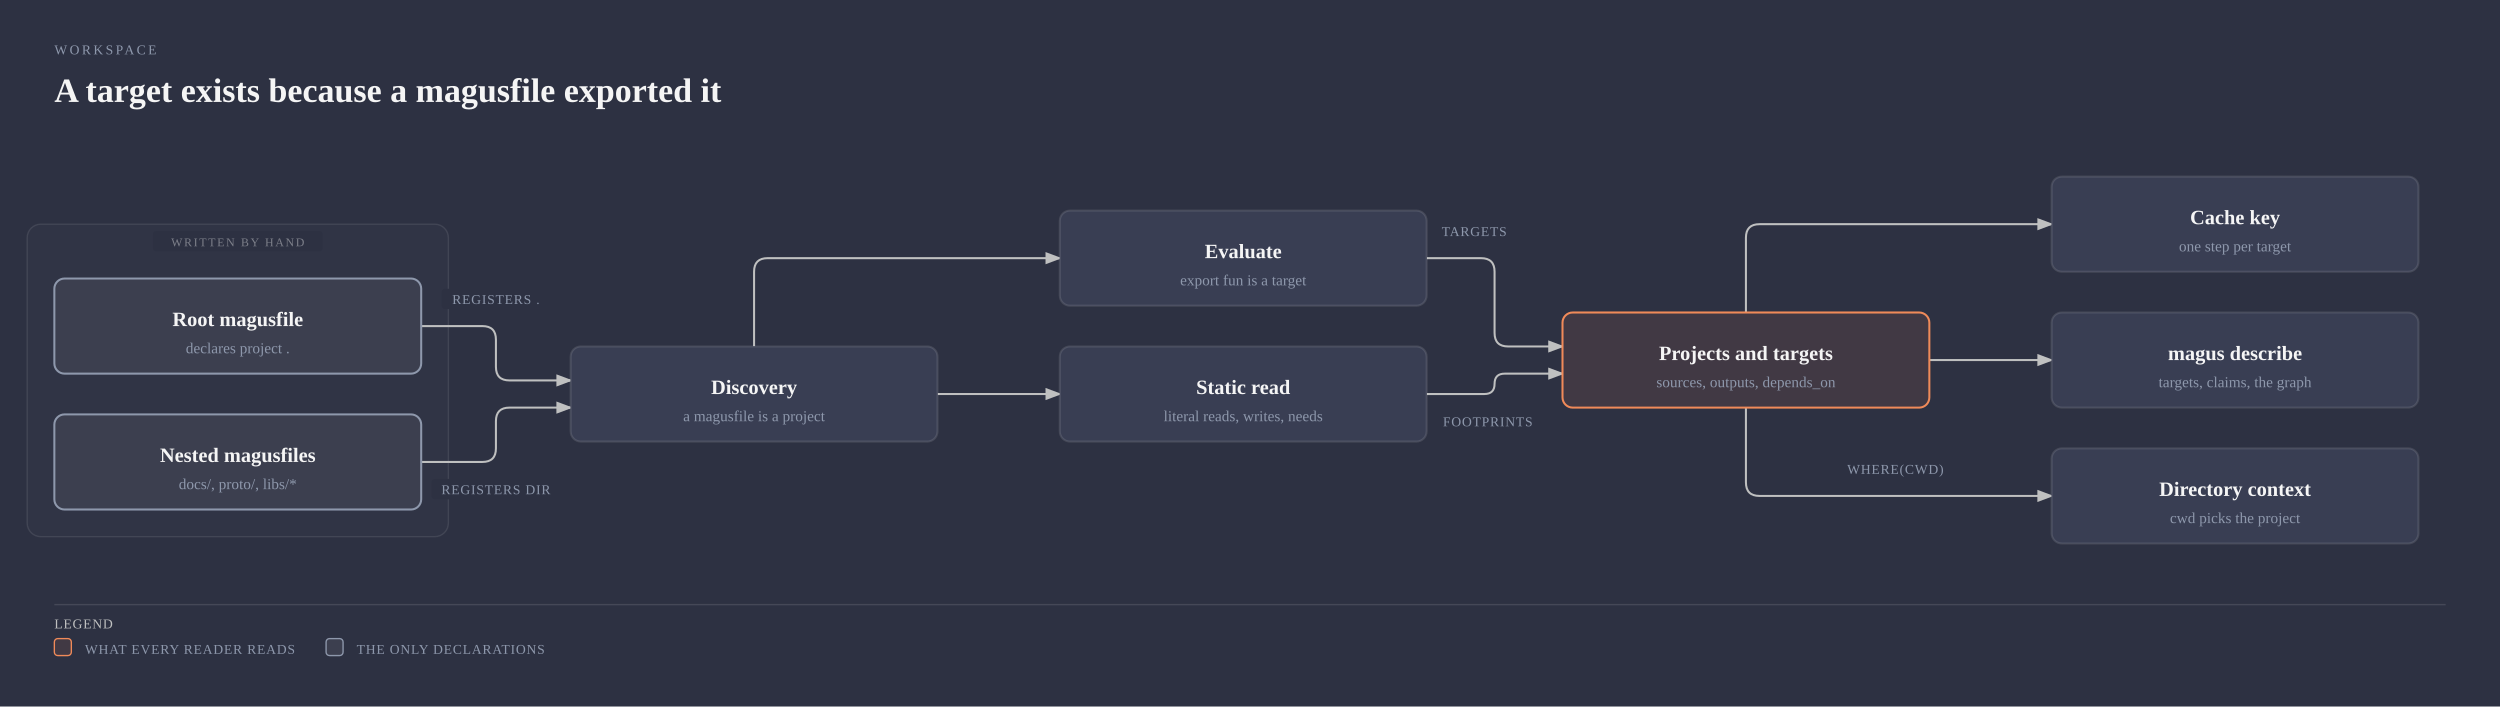
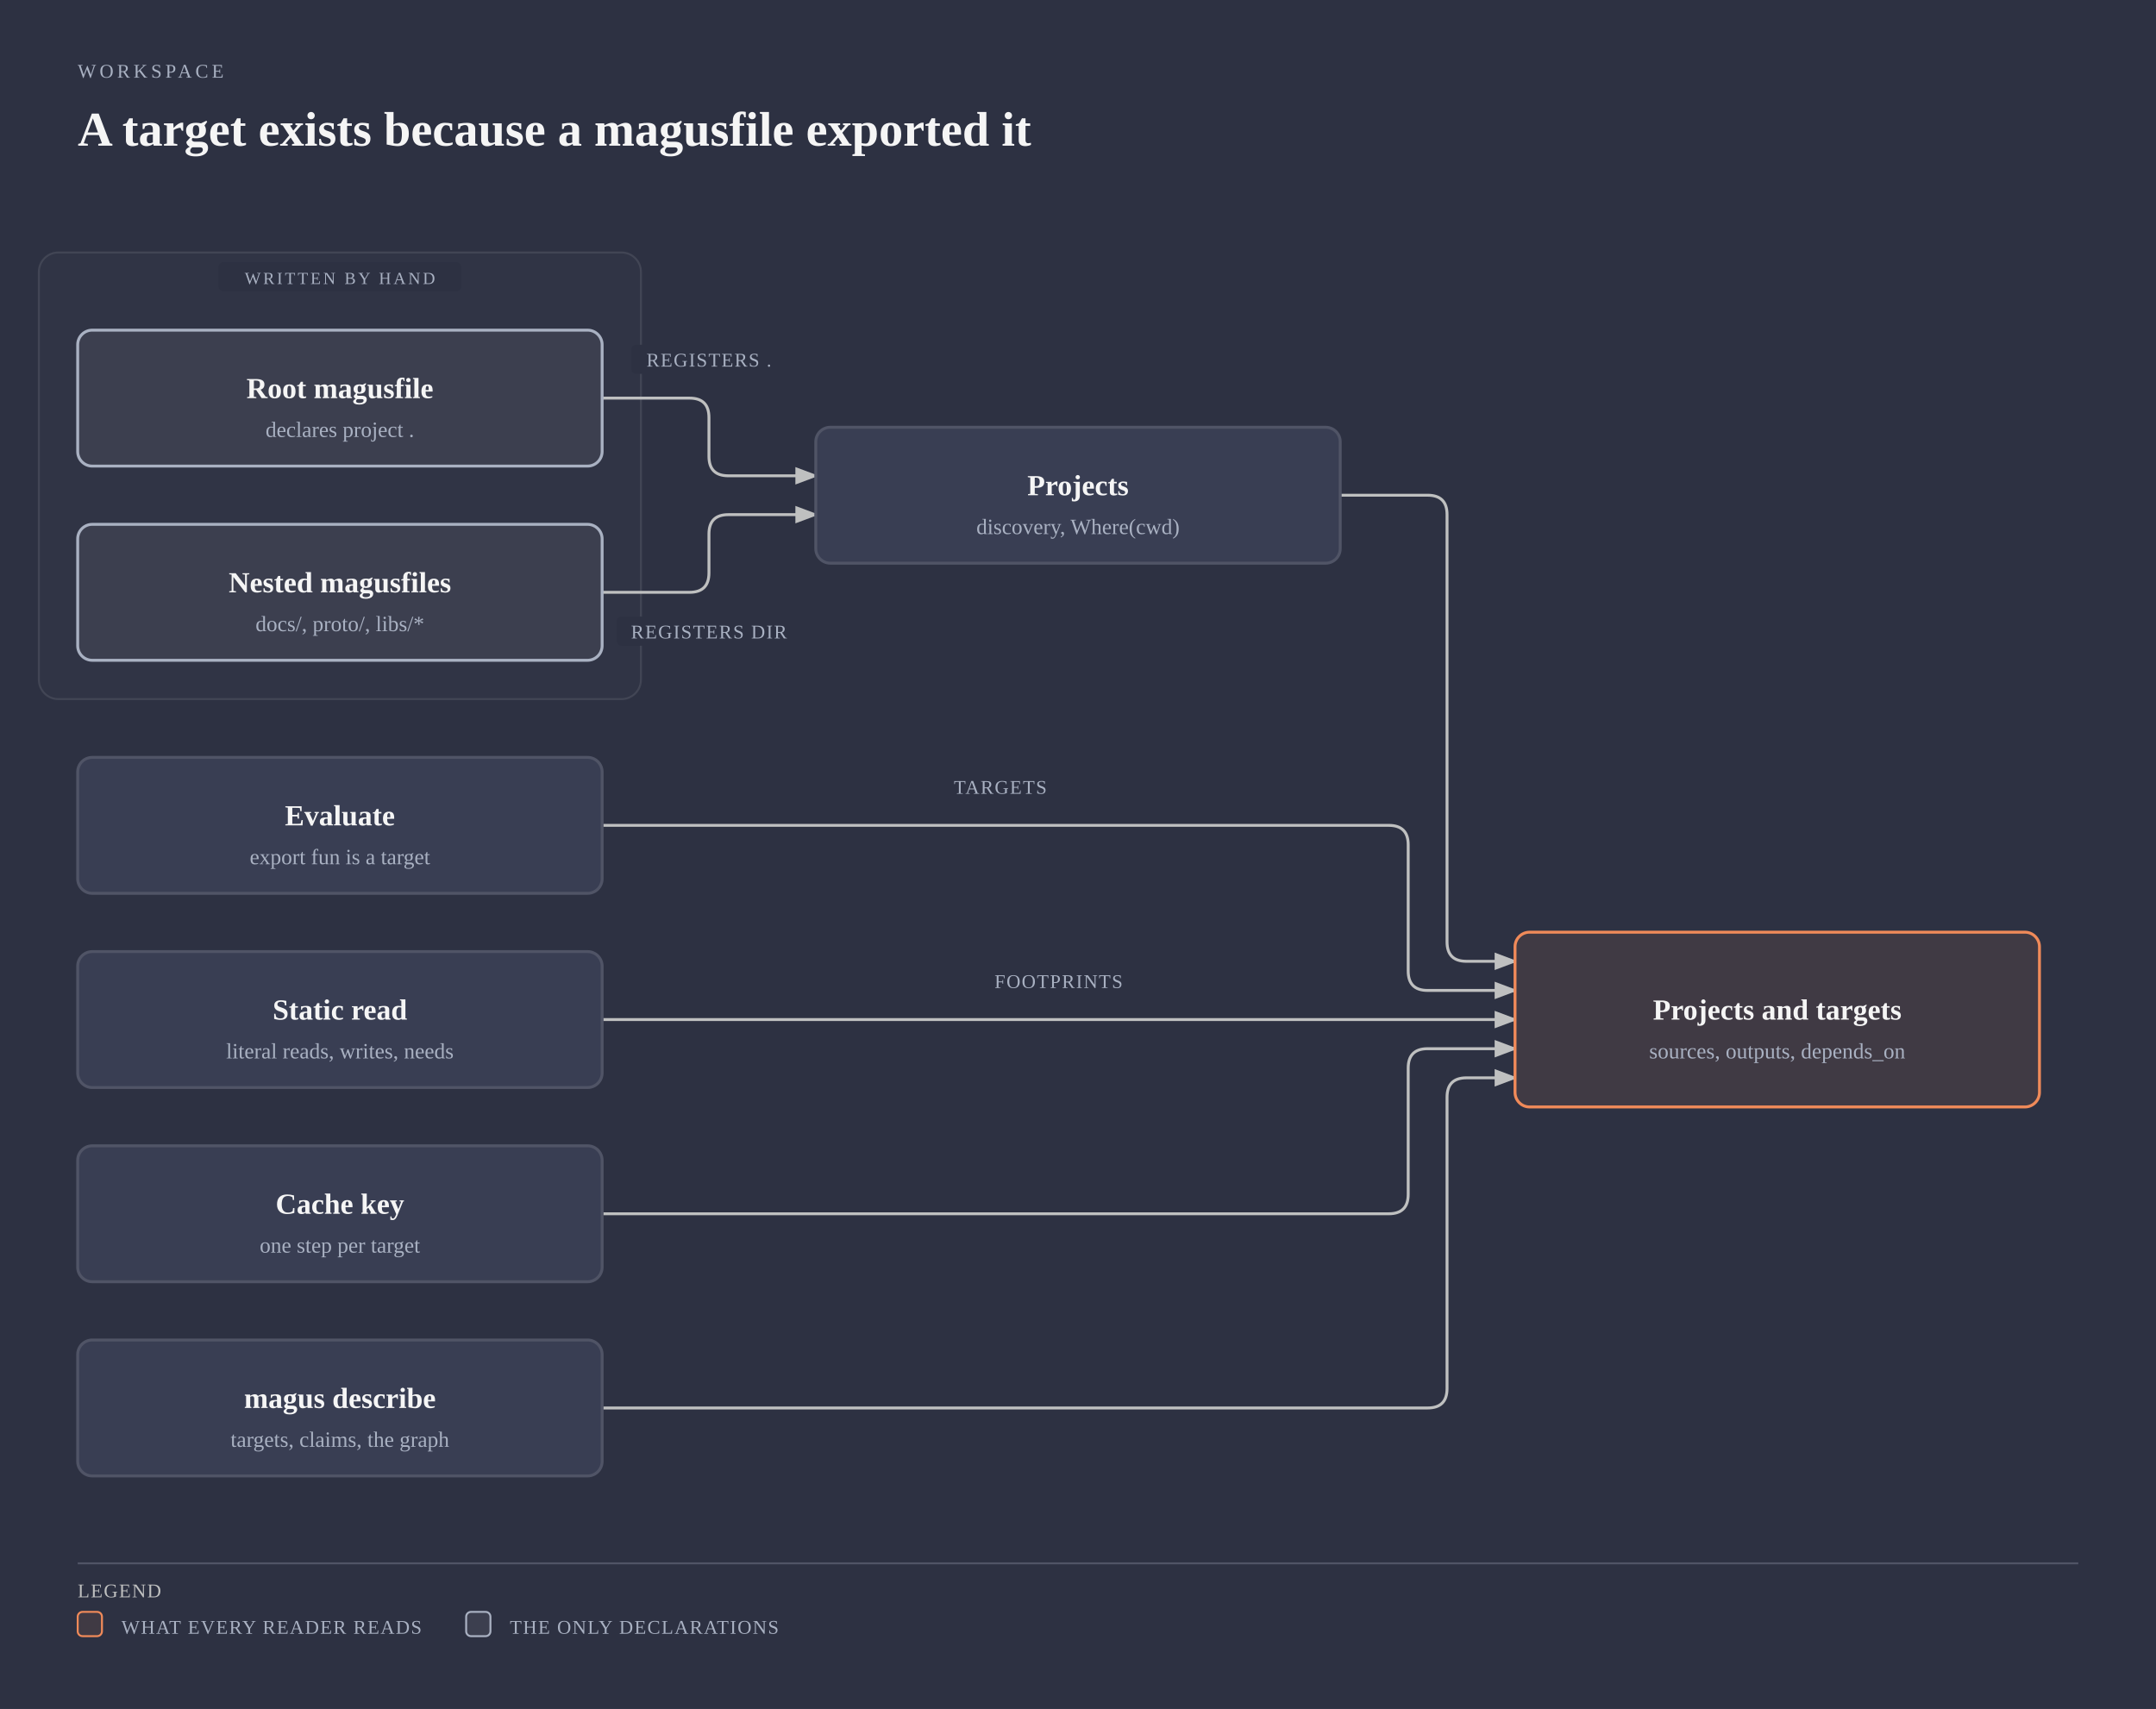
- <svg xmlns="http://www.w3.org/2000/svg" viewBox="0 0 1472 416" width="1472" height="416" role="img" aria-labelledby="workspace-load-title workspace-load-desc" class="magus-diagram">
+ <svg xmlns="http://www.w3.org/2000/svg" viewBox="0 0 888 704" width="888" height="704" role="img" aria-labelledby="workspace-load-title workspace-load-desc" class="magus-diagram">
  <defs>
    <marker id="workspace-load-arrow-default" markerWidth="8" markerHeight="6" refX="7" refY="3" orient="auto">
      <polygon points="0 0, 8 3, 0 6" fill="#bfc0c0" />
    </marker>
    <marker id="workspace-load-arrow-accent" markerWidth="8" markerHeight="6" refX="7" refY="3" orient="auto">
      <polygon points="0 0, 8 3, 0 6" fill="#f08a59" />
    </marker>
    <marker id="workspace-load-arrow-link" markerWidth="8" markerHeight="6" refX="7" refY="3" orient="auto">
      <polygon points="0 0, 8 3, 0 6" fill="#6a95d8" />
    </marker>
  </defs>
  <rect width="100%" height="100%" fill="#2d3142" />
-   <text x="32" y="32" fill="#8e98ac" font-size="8" font-family="var(--pico-font-family-monospace, monospace)" style="font-variant-ligatures:none" letter-spacing="0.18em">WORKSPACE</text>
+   <text x="32" y="32" fill="#a9b1c2" font-size="8" font-family="var(--pico-font-family-monospace, monospace)" style="font-variant-ligatures:none" letter-spacing="0.18em">WORKSPACE</text>
  <text x="32" y="60" fill="#f5f5f5" font-size="20" font-weight="600" font-family="var(--pico-font-family, sans-serif)">A target exists because a magusfile exported it</text>
  <g transform="translate(0,40)">
-     <rect x="16" y="92" width="248" height="184" rx="8" fill="#f5f5f5" fill-opacity="0.02" stroke="#f5f5f5" stroke-opacity="0.1" stroke-width="0.8" />
-     <rect x="90" y="96" width="100" height="12" rx="2" fill="#2d3142" />
-     <text x="140" y="105" fill="#f5f5f5" fill-opacity="0.4" font-size="7" font-family="var(--pico-font-family-monospace, monospace)" style="font-variant-ligatures:none" text-anchor="middle" letter-spacing="0.14em">WRITTEN BY HAND</text>
-     <path data-edge="rootmf-&gt;discover" id="workspace-load-edge-rootmf-discover" d="M 248 152 L 284 152 Q 292 152 292 160 L 292 176 Q 292 184 300 184 L 336 184" fill="none" stroke="#bfc0c0" stroke-width="1.2" marker-end="url(#workspace-load-arrow-default)" />
-     <path data-edge="nestedmf-&gt;discover" id="workspace-load-edge-nestedmf-discover" d="M 248 232 L 284 232 Q 292 232 292 224 L 292 208 Q 292 200 300 200 L 336 200" fill="none" stroke="#bfc0c0" stroke-width="1.2" marker-end="url(#workspace-load-arrow-default)" />
-     <path data-edge="discover-&gt;interp" id="workspace-load-edge-discover-interp" d="M 444 164 L 444 120 Q 444 112 452 112 L 624 112" fill="none" stroke="#bfc0c0" stroke-width="1.2" marker-end="url(#workspace-load-arrow-default)" />
-     <path data-edge="discover-&gt;extract" id="workspace-load-edge-discover-extract" d="M 552 192 L 624 192" fill="none" stroke="#bfc0c0" stroke-width="1.2" marker-end="url(#workspace-load-arrow-default)" />
-     <path data-edge="interp-&gt;model" id="workspace-load-edge-interp-model" d="M 840 112 L 872 112 Q 880 112 880 120 L 880 156 Q 880 164 888 164 L 920 164" fill="none" stroke="#bfc0c0" stroke-width="1.2" marker-end="url(#workspace-load-arrow-default)" />
-     <path data-edge="extract-&gt;model" id="workspace-load-edge-extract-model" d="M 840 192 L 874 192 Q 880 192 880 186 L 880 186 Q 880 180 886 180 L 920 180" fill="none" stroke="#bfc0c0" stroke-width="1.2" marker-end="url(#workspace-load-arrow-default)" />
-     <path data-edge="model-&gt;cache" id="workspace-load-edge-model-cache" d="M 1028 144 L 1028 100 Q 1028 92 1036 92 L 1208 92" fill="none" stroke="#bfc0c0" stroke-width="1.2" marker-end="url(#workspace-load-arrow-default)" />
-     <path data-edge="model-&gt;describe" id="workspace-load-edge-model-describe" d="M 1136 172 L 1208 172" fill="none" stroke="#bfc0c0" stroke-width="1.2" marker-end="url(#workspace-load-arrow-default)" />
-     <path data-edge="model-&gt;cwd" id="workspace-load-edge-model-cwd" d="M 1028 200 L 1028 244 Q 1028 252 1036 252 L 1208 252" fill="none" stroke="#bfc0c0" stroke-width="1.2" marker-end="url(#workspace-load-arrow-default)" />
-     <rect x="260" y="130" width="64" height="12" rx="2" fill="#2d3142" />
-     <text x="292" y="139" fill="#8e98ac" font-size="8" font-family="var(--pico-font-family-monospace, monospace)" style="font-variant-ligatures:none" text-anchor="middle" letter-spacing="0.06em">REGISTERS .</text>
-     <rect x="254" y="242" width="76" height="12" rx="2" fill="#2d3142" />
-     <text x="292" y="251" fill="#8e98ac" font-size="8" font-family="var(--pico-font-family-monospace, monospace)" style="font-variant-ligatures:none" text-anchor="middle" letter-spacing="0.06em">REGISTERS DIR</text>
-     <rect x="846" y="90" width="44" height="12" rx="2" fill="#2d3142" />
-     <text x="868" y="99" fill="#8e98ac" font-size="8" font-family="var(--pico-font-family-monospace, monospace)" style="font-variant-ligatures:none" text-anchor="middle" letter-spacing="0.06em">TARGETS</text>
-     <rect x="846" y="202" width="60" height="12" rx="2" fill="#2d3142" />
-     <text x="876" y="211" fill="#8e98ac" font-size="8" font-family="var(--pico-font-family-monospace, monospace)" style="font-variant-ligatures:none" text-anchor="middle" letter-spacing="0.06em">FOOTPRINTS</text>
-     <rect x="1086" y="230" width="60" height="12" rx="2" fill="#2d3142" />
-     <text x="1116" y="239" fill="#8e98ac" font-size="8" font-family="var(--pico-font-family-monospace, monospace)" style="font-variant-ligatures:none" text-anchor="middle" letter-spacing="0.06em">WHERE(CWD)</text>
-     <g data-node="rootmf" data-anchor="magusfile.buzz">
-       <rect x="32" y="124" width="216" height="56" rx="6" fill="#2d3142" />
-       <rect x="32" y="124" width="216" height="56" rx="6" fill="#bfc0c0" fill-opacity="0.1" stroke="#8e98ac" stroke-width="1.2" />
-       <text x="140" y="152" fill="#f5f5f5" font-size="12" font-weight="600" font-family="var(--pico-font-family, sans-serif)" text-anchor="middle">Root magusfile</text>
-       <text x="140" y="168" fill="#8e98ac" font-size="9" font-family="var(--pico-font-family-monospace, monospace)" style="font-variant-ligatures:none" text-anchor="middle">declares project .</text>
+     <rect x="16" y="64" width="248" height="184" rx="8" fill="#f5f5f5" fill-opacity="0.02" stroke="#f5f5f5" stroke-opacity="0.1" stroke-width="0.8" />
+     <rect x="90" y="68" width="100" height="12" rx="2" fill="#2d3142" />
+     <text x="140" y="77" fill="#a9b1c2" font-size="7" font-family="var(--pico-font-family-monospace, monospace)" style="font-variant-ligatures:none" text-anchor="middle" letter-spacing="0.14em">WRITTEN BY HAND</text>
+     <path data-edge="external:Root magusfile-&gt;project" id="workspace-load-edge-external_3aRoot_20magusfile-project" d="M 248 124 L 284 124 Q 292 124 292 132 L 292 148 Q 292 156 300 156 L 336 156" fill="none" stroke="#bfc0c0" stroke-width="1.2" marker-end="url(#workspace-load-arrow-default)" />
+     <path data-edge="external:Nested magusfiles-&gt;project" id="workspace-load-edge-external_3aNested_20magusfiles-project" d="M 248 204 L 284 204 Q 292 204 292 196 L 292 180 Q 292 172 300 172 L 336 172" fill="none" stroke="#bfc0c0" stroke-width="1.2" marker-end="url(#workspace-load-arrow-default)" />
+     <path data-edge="project-&gt;types" id="workspace-load-edge-project-types" d="M 552 164 L 588 164 Q 596 164 596 172 L 596 348 Q 596 356 604 356 L 624 356" fill="none" stroke="#bfc0c0" stroke-width="1.2" marker-end="url(#workspace-load-arrow-default)" />
+     <path data-edge="internal/interp-&gt;types" id="workspace-load-edge-internal_2finterp-types" d="M 248 300 L 572 300 Q 580 300 580 308 L 580 360 Q 580 368 588 368 L 624 368" fill="none" stroke="#bfc0c0" stroke-width="1.2" marker-end="url(#workspace-load-arrow-default)" />
+     <path data-edge="internal/describe-&gt;types" id="workspace-load-edge-internal_2fdescribe-types" d="M 248 380 L 624 380" fill="none" stroke="#bfc0c0" stroke-width="1.2" marker-end="url(#workspace-load-arrow-default)" />
+     <path data-edge="internal/cache-&gt;types" id="workspace-load-edge-internal_2fcache-types" d="M 248 460 L 572 460 Q 580 460 580 452 L 580 400 Q 580 392 588 392 L 624 392" fill="none" stroke="#bfc0c0" stroke-width="1.2" marker-end="url(#workspace-load-arrow-default)" />
+     <path data-edge=".-&gt;types" id="workspace-load-edge-_2e-types" d="M 248 540 L 588 540 Q 596 540 596 532 L 596 412 Q 596 404 604 404 L 624 404" fill="none" stroke="#bfc0c0" stroke-width="1.2" marker-end="url(#workspace-load-arrow-default)" />
+     <rect x="260" y="102" width="64" height="12" rx="2" fill="#2d3142" />
+     <text x="292" y="111" fill="#a9b1c2" font-size="8" font-family="var(--pico-font-family-monospace, monospace)" style="font-variant-ligatures:none" text-anchor="middle" letter-spacing="0.06em">REGISTERS .</text>
+     <rect x="254" y="214" width="76" height="12" rx="2" fill="#2d3142" />
+     <text x="292" y="223" fill="#a9b1c2" font-size="8" font-family="var(--pico-font-family-monospace, monospace)" style="font-variant-ligatures:none" text-anchor="middle" letter-spacing="0.06em">REGISTERS DIR</text>
+     <rect x="390" y="278" width="44" height="12" rx="2" fill="#2d3142" />
+     <text x="412" y="287" fill="#a9b1c2" font-size="8" font-family="var(--pico-font-family-monospace, monospace)" style="font-variant-ligatures:none" text-anchor="middle" letter-spacing="0.06em">TARGETS</text>
+     <rect x="406" y="358" width="60" height="12" rx="2" fill="#2d3142" />
+     <text x="436" y="367" fill="#a9b1c2" font-size="8" font-family="var(--pico-font-family-monospace, monospace)" style="font-variant-ligatures:none" text-anchor="middle" letter-spacing="0.06em">FOOTPRINTS</text>
+     <g data-node="external:Root magusfile">
+       <rect x="32" y="96" width="216" height="56" rx="6" fill="#2d3142" />
+       <rect x="32" y="96" width="216" height="56" rx="6" fill="#bfc0c0" fill-opacity="0.1" stroke="#a9b1c2" stroke-width="1.2" />
+       <text x="140" y="124" fill="#f5f5f5" font-size="12" font-weight="600" font-family="var(--pico-font-family, sans-serif)" text-anchor="middle">Root magusfile</text>
+       <text x="140" y="140" fill="#a9b1c2" font-size="9" font-family="var(--pico-font-family-monospace, monospace)" style="font-variant-ligatures:none" text-anchor="middle">declares project .</text>
    </g>
-     <g data-node="nestedmf" data-anchor="docs/magusfile.buzz">
-       <rect x="32" y="204" width="216" height="56" rx="6" fill="#2d3142" />
-       <rect x="32" y="204" width="216" height="56" rx="6" fill="#bfc0c0" fill-opacity="0.1" stroke="#8e98ac" stroke-width="1.2" />
-       <text x="140" y="232" fill="#f5f5f5" font-size="12" font-weight="600" font-family="var(--pico-font-family, sans-serif)" text-anchor="middle">Nested magusfiles</text>
-       <text x="140" y="248" fill="#8e98ac" font-size="9" font-family="var(--pico-font-family-monospace, monospace)" style="font-variant-ligatures:none" text-anchor="middle">docs/, proto/, libs/*</text>
+     <g data-node="external:Nested magusfiles">
+       <rect x="32" y="176" width="216" height="56" rx="6" fill="#2d3142" />
+       <rect x="32" y="176" width="216" height="56" rx="6" fill="#bfc0c0" fill-opacity="0.1" stroke="#a9b1c2" stroke-width="1.2" />
+       <text x="140" y="204" fill="#f5f5f5" font-size="12" font-weight="600" font-family="var(--pico-font-family, sans-serif)" text-anchor="middle">Nested magusfiles</text>
+       <text x="140" y="220" fill="#a9b1c2" font-size="9" font-family="var(--pico-font-family-monospace, monospace)" style="font-variant-ligatures:none" text-anchor="middle">docs/, proto/, libs/*</text>
    </g>
-     <g data-node="discover" data-anchor="project">
-       <rect x="336" y="164" width="216" height="56" rx="6" fill="#2d3142" />
-       <rect x="336" y="164" width="216" height="56" rx="6" fill="#393e53" stroke="rgba(245,245,245,0.12)" stroke-width="1.2" />
-       <text x="444" y="192" fill="#f5f5f5" font-size="12" font-weight="600" font-family="var(--pico-font-family, sans-serif)" text-anchor="middle">Discovery</text>
-       <text x="444" y="208" fill="#8e98ac" font-size="9" font-family="var(--pico-font-family-monospace, monospace)" style="font-variant-ligatures:none" text-anchor="middle">a magusfile is a project</text>
+     <g data-node="project" data-anchor="project">
+       <rect x="336" y="136" width="216" height="56" rx="6" fill="#2d3142" />
+       <rect x="336" y="136" width="216" height="56" rx="6" fill="#393e53" stroke="#505466" stroke-width="1.2" />
+       <text x="444" y="164" fill="#f5f5f5" font-size="12" font-weight="600" font-family="var(--pico-font-family, sans-serif)" text-anchor="middle">Projects</text>
+       <text x="444" y="180" fill="#a9b1c2" font-size="9" font-family="var(--pico-font-family-monospace, monospace)" style="font-variant-ligatures:none" text-anchor="middle">discovery, Where(cwd)</text>
    </g>
-     <g data-node="interp" data-anchor="internal/interp">
-       <rect x="624" y="84" width="216" height="56" rx="6" fill="#2d3142" />
-       <rect x="624" y="84" width="216" height="56" rx="6" fill="#393e53" stroke="rgba(245,245,245,0.12)" stroke-width="1.2" />
-       <text x="732" y="112" fill="#f5f5f5" font-size="12" font-weight="600" font-family="var(--pico-font-family, sans-serif)" text-anchor="middle">Evaluate</text>
-       <text x="732" y="128" fill="#8e98ac" font-size="9" font-family="var(--pico-font-family-monospace, monospace)" style="font-variant-ligatures:none" text-anchor="middle">export fun is a target</text>
+     <g data-node="internal/interp" data-anchor="internal/interp">
+       <rect x="32" y="272" width="216" height="56" rx="6" fill="#2d3142" />
+       <rect x="32" y="272" width="216" height="56" rx="6" fill="#393e53" stroke="#505466" stroke-width="1.2" />
+       <text x="140" y="300" fill="#f5f5f5" font-size="12" font-weight="600" font-family="var(--pico-font-family, sans-serif)" text-anchor="middle">Evaluate</text>
+       <text x="140" y="316" fill="#a9b1c2" font-size="9" font-family="var(--pico-font-family-monospace, monospace)" style="font-variant-ligatures:none" text-anchor="middle">export fun is a target</text>
    </g>
-     <g data-node="extract" data-anchor="internal/describe">
-       <rect x="624" y="164" width="216" height="56" rx="6" fill="#2d3142" />
-       <rect x="624" y="164" width="216" height="56" rx="6" fill="#393e53" stroke="rgba(245,245,245,0.12)" stroke-width="1.2" />
-       <text x="732" y="192" fill="#f5f5f5" font-size="12" font-weight="600" font-family="var(--pico-font-family, sans-serif)" text-anchor="middle">Static read</text>
-       <text x="732" y="208" fill="#8e98ac" font-size="9" font-family="var(--pico-font-family-monospace, monospace)" style="font-variant-ligatures:none" text-anchor="middle">literal reads, writes, needs</text>
+     <g data-node="internal/describe" data-anchor="internal/describe">
+       <rect x="32" y="352" width="216" height="56" rx="6" fill="#2d3142" />
+       <rect x="32" y="352" width="216" height="56" rx="6" fill="#393e53" stroke="#505466" stroke-width="1.2" />
+       <text x="140" y="380" fill="#f5f5f5" font-size="12" font-weight="600" font-family="var(--pico-font-family, sans-serif)" text-anchor="middle">Static read</text>
+       <text x="140" y="396" fill="#a9b1c2" font-size="9" font-family="var(--pico-font-family-monospace, monospace)" style="font-variant-ligatures:none" text-anchor="middle">literal reads, writes, needs</text>
    </g>
-     <g data-node="model" data-anchor="types/project.go">
-       <rect x="920" y="144" width="216" height="56" rx="6" fill="#2d3142" />
-       <rect x="920" y="144" width="216" height="56" rx="6" fill="rgba(240,138,89,0.10)" stroke="#f08a59" stroke-width="1.2" />
-       <text x="1028" y="172" fill="#f5f5f5" font-size="12" font-weight="600" font-family="var(--pico-font-family, sans-serif)" text-anchor="middle">Projects and targets</text>
-       <text x="1028" y="188" fill="#8e98ac" font-size="9" font-family="var(--pico-font-family-monospace, monospace)" style="font-variant-ligatures:none" text-anchor="middle">sources, outputs, depends_on</text>
+     <g data-node="types" data-anchor="types">
+       <rect x="624" y="344" width="216" height="72" rx="6" fill="#2d3142" />
+       <rect x="624" y="344" width="216" height="72" rx="6" fill="#403a44" stroke="#f08a59" stroke-width="1.2" />
+       <text x="732" y="380" fill="#f5f5f5" font-size="12" font-weight="600" font-family="var(--pico-font-family, sans-serif)" text-anchor="middle">Projects and targets</text>
+       <text x="732" y="396" fill="#a9b1c2" font-size="9" font-family="var(--pico-font-family-monospace, monospace)" style="font-variant-ligatures:none" text-anchor="middle">sources, outputs, depends_on</text>
    </g>
-     <g data-node="cache" data-anchor="internal/cache">
-       <rect x="1208" y="64" width="216" height="56" rx="6" fill="#2d3142" />
-       <rect x="1208" y="64" width="216" height="56" rx="6" fill="#393e53" stroke="rgba(245,245,245,0.12)" stroke-width="1.2" />
-       <text x="1316" y="92" fill="#f5f5f5" font-size="12" font-weight="600" font-family="var(--pico-font-family, sans-serif)" text-anchor="middle">Cache key</text>
-       <text x="1316" y="108" fill="#8e98ac" font-size="9" font-family="var(--pico-font-family-monospace, monospace)" style="font-variant-ligatures:none" text-anchor="middle">one step per target</text>
+     <g data-node="internal/cache" data-anchor="internal/cache">
+       <rect x="32" y="432" width="216" height="56" rx="6" fill="#2d3142" />
+       <rect x="32" y="432" width="216" height="56" rx="6" fill="#393e53" stroke="#505466" stroke-width="1.2" />
+       <text x="140" y="460" fill="#f5f5f5" font-size="12" font-weight="600" font-family="var(--pico-font-family, sans-serif)" text-anchor="middle">Cache key</text>
+       <text x="140" y="476" fill="#a9b1c2" font-size="9" font-family="var(--pico-font-family-monospace, monospace)" style="font-variant-ligatures:none" text-anchor="middle">one step per target</text>
    </g>
-     <g data-node="describe" data-anchor="describe.go">
-       <rect x="1208" y="144" width="216" height="56" rx="6" fill="#2d3142" />
-       <rect x="1208" y="144" width="216" height="56" rx="6" fill="#393e53" stroke="rgba(245,245,245,0.12)" stroke-width="1.2" />
-       <text x="1316" y="172" fill="#f5f5f5" font-size="12" font-weight="600" font-family="var(--pico-font-family, sans-serif)" text-anchor="middle">magus describe</text>
-       <text x="1316" y="188" fill="#8e98ac" font-size="9" font-family="var(--pico-font-family-monospace, monospace)" style="font-variant-ligatures:none" text-anchor="middle">targets, claims, the graph</text>
+     <g data-node="." data-anchor=".">
+       <rect x="32" y="512" width="216" height="56" rx="6" fill="#2d3142" />
+       <rect x="32" y="512" width="216" height="56" rx="6" fill="#393e53" stroke="#505466" stroke-width="1.2" />
+       <text x="140" y="540" fill="#f5f5f5" font-size="12" font-weight="600" font-family="var(--pico-font-family, sans-serif)" text-anchor="middle">magus describe</text>
+       <text x="140" y="556" fill="#a9b1c2" font-size="9" font-family="var(--pico-font-family-monospace, monospace)" style="font-variant-ligatures:none" text-anchor="middle">targets, claims, the graph</text>
    </g>
-     <g data-node="cwd" data-anchor="project/affected.go">
-       <rect x="1208" y="224" width="216" height="56" rx="6" fill="#2d3142" />
-       <rect x="1208" y="224" width="216" height="56" rx="6" fill="#393e53" stroke="rgba(245,245,245,0.12)" stroke-width="1.2" />
-       <text x="1316" y="252" fill="#f5f5f5" font-size="12" font-weight="600" font-family="var(--pico-font-family, sans-serif)" text-anchor="middle">Directory context</text>
-       <text x="1316" y="268" fill="#8e98ac" font-size="9" font-family="var(--pico-font-family-monospace, monospace)" style="font-variant-ligatures:none" text-anchor="middle">cwd picks the project</text>
-     </g>
-     <line x1="32" y1="316" x2="1440" y2="316" stroke="rgba(245,245,245,0.12)" stroke-width="0.8" />
-     <text x="32" y="330" fill="#bfc0c0" font-size="8" font-family="var(--pico-font-family-monospace, monospace)" style="font-variant-ligatures:none" letter-spacing="0.06em">LEGEND</text>
-     <rect x="32" y="336" width="10" height="10" rx="2" fill="rgba(240,138,89,0.10)" stroke="#f08a59" stroke-width="0.8" />
-     <text x="50" y="345" fill="#8e98ac" font-size="8" font-family="var(--pico-font-family-monospace, monospace)" style="font-variant-ligatures:none" letter-spacing="0.06em">WHAT EVERY READER READS</text>
-     <rect x="192" y="336" width="10" height="10" rx="2" fill="#bfc0c0" fill-opacity="0.1" stroke="#8e98ac" stroke-width="0.8" />
-     <text x="210" y="345" fill="#8e98ac" font-size="8" font-family="var(--pico-font-family-monospace, monospace)" style="font-variant-ligatures:none" letter-spacing="0.06em">THE ONLY DECLARATIONS</text>
+     <line x1="32" y1="604" x2="856" y2="604" stroke="#505466" stroke-width="0.8" />
+     <text x="32" y="618" fill="#bfc0c0" font-size="8" font-family="var(--pico-font-family-monospace, monospace)" style="font-variant-ligatures:none" letter-spacing="0.06em">LEGEND</text>
+     <rect x="32" y="624" width="10" height="10" rx="2" fill="#403a44" stroke="#f08a59" stroke-width="0.8" />
+     <text x="50" y="633" fill="#a9b1c2" font-size="8" font-family="var(--pico-font-family-monospace, monospace)" style="font-variant-ligatures:none" letter-spacing="0.06em">WHAT EVERY READER READS</text>
+     <rect x="192" y="624" width="10" height="10" rx="2" fill="#bfc0c0" fill-opacity="0.1" stroke="#a9b1c2" stroke-width="0.8" />
+     <text x="210" y="633" fill="#a9b1c2" font-size="8" font-family="var(--pico-font-family-monospace, monospace)" style="font-variant-ligatures:none" letter-spacing="0.06em">THE ONLY DECLARATIONS</text>
  </g>
</svg>
